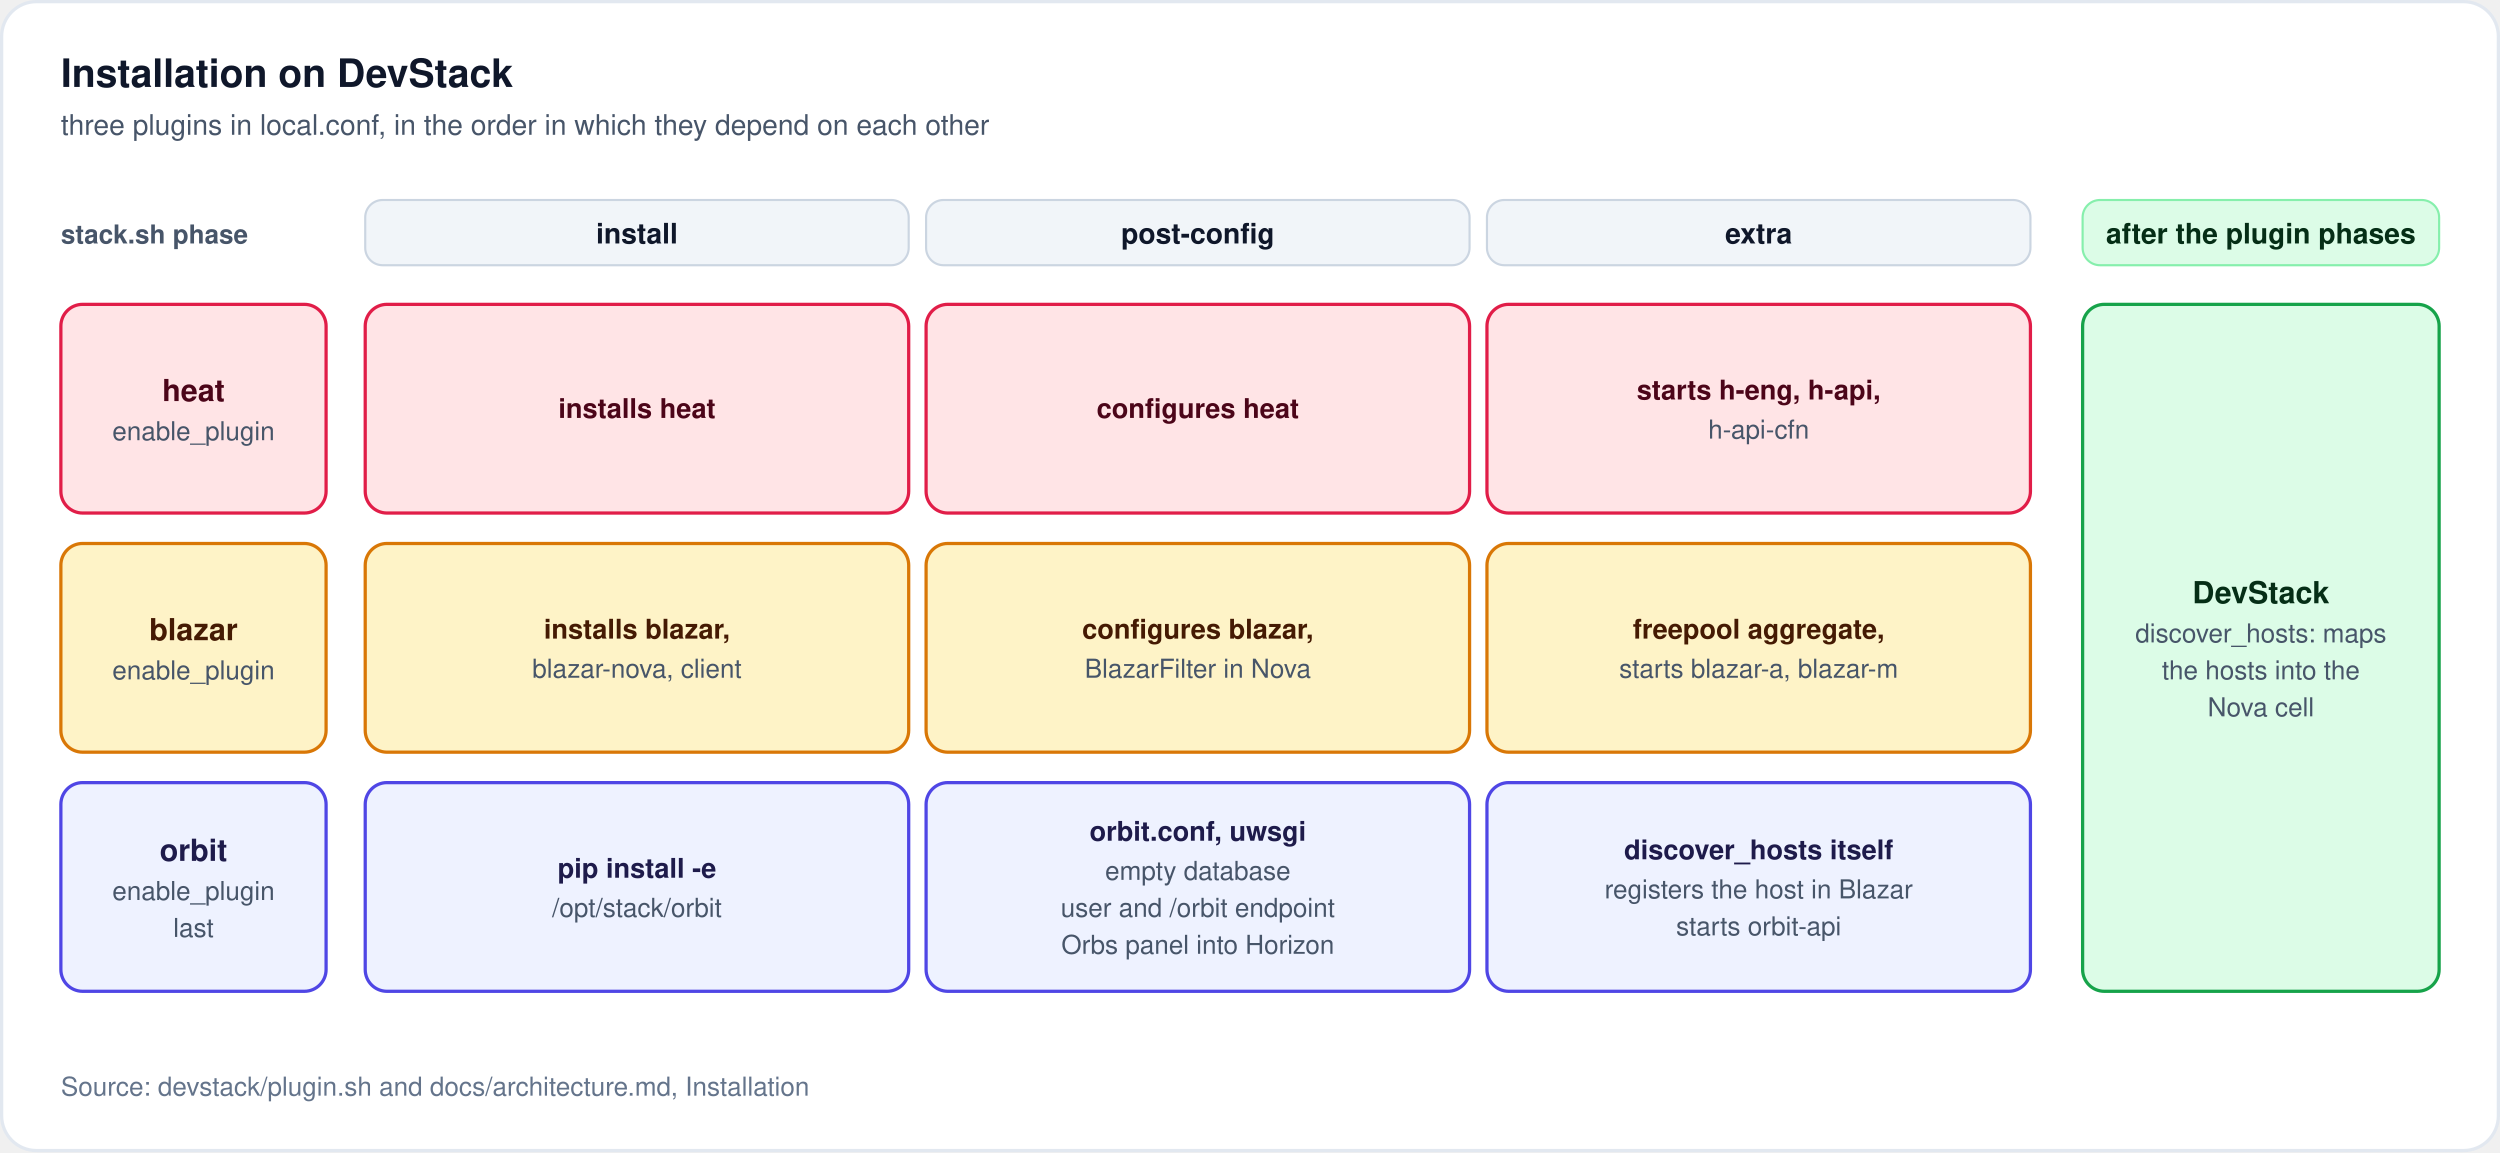
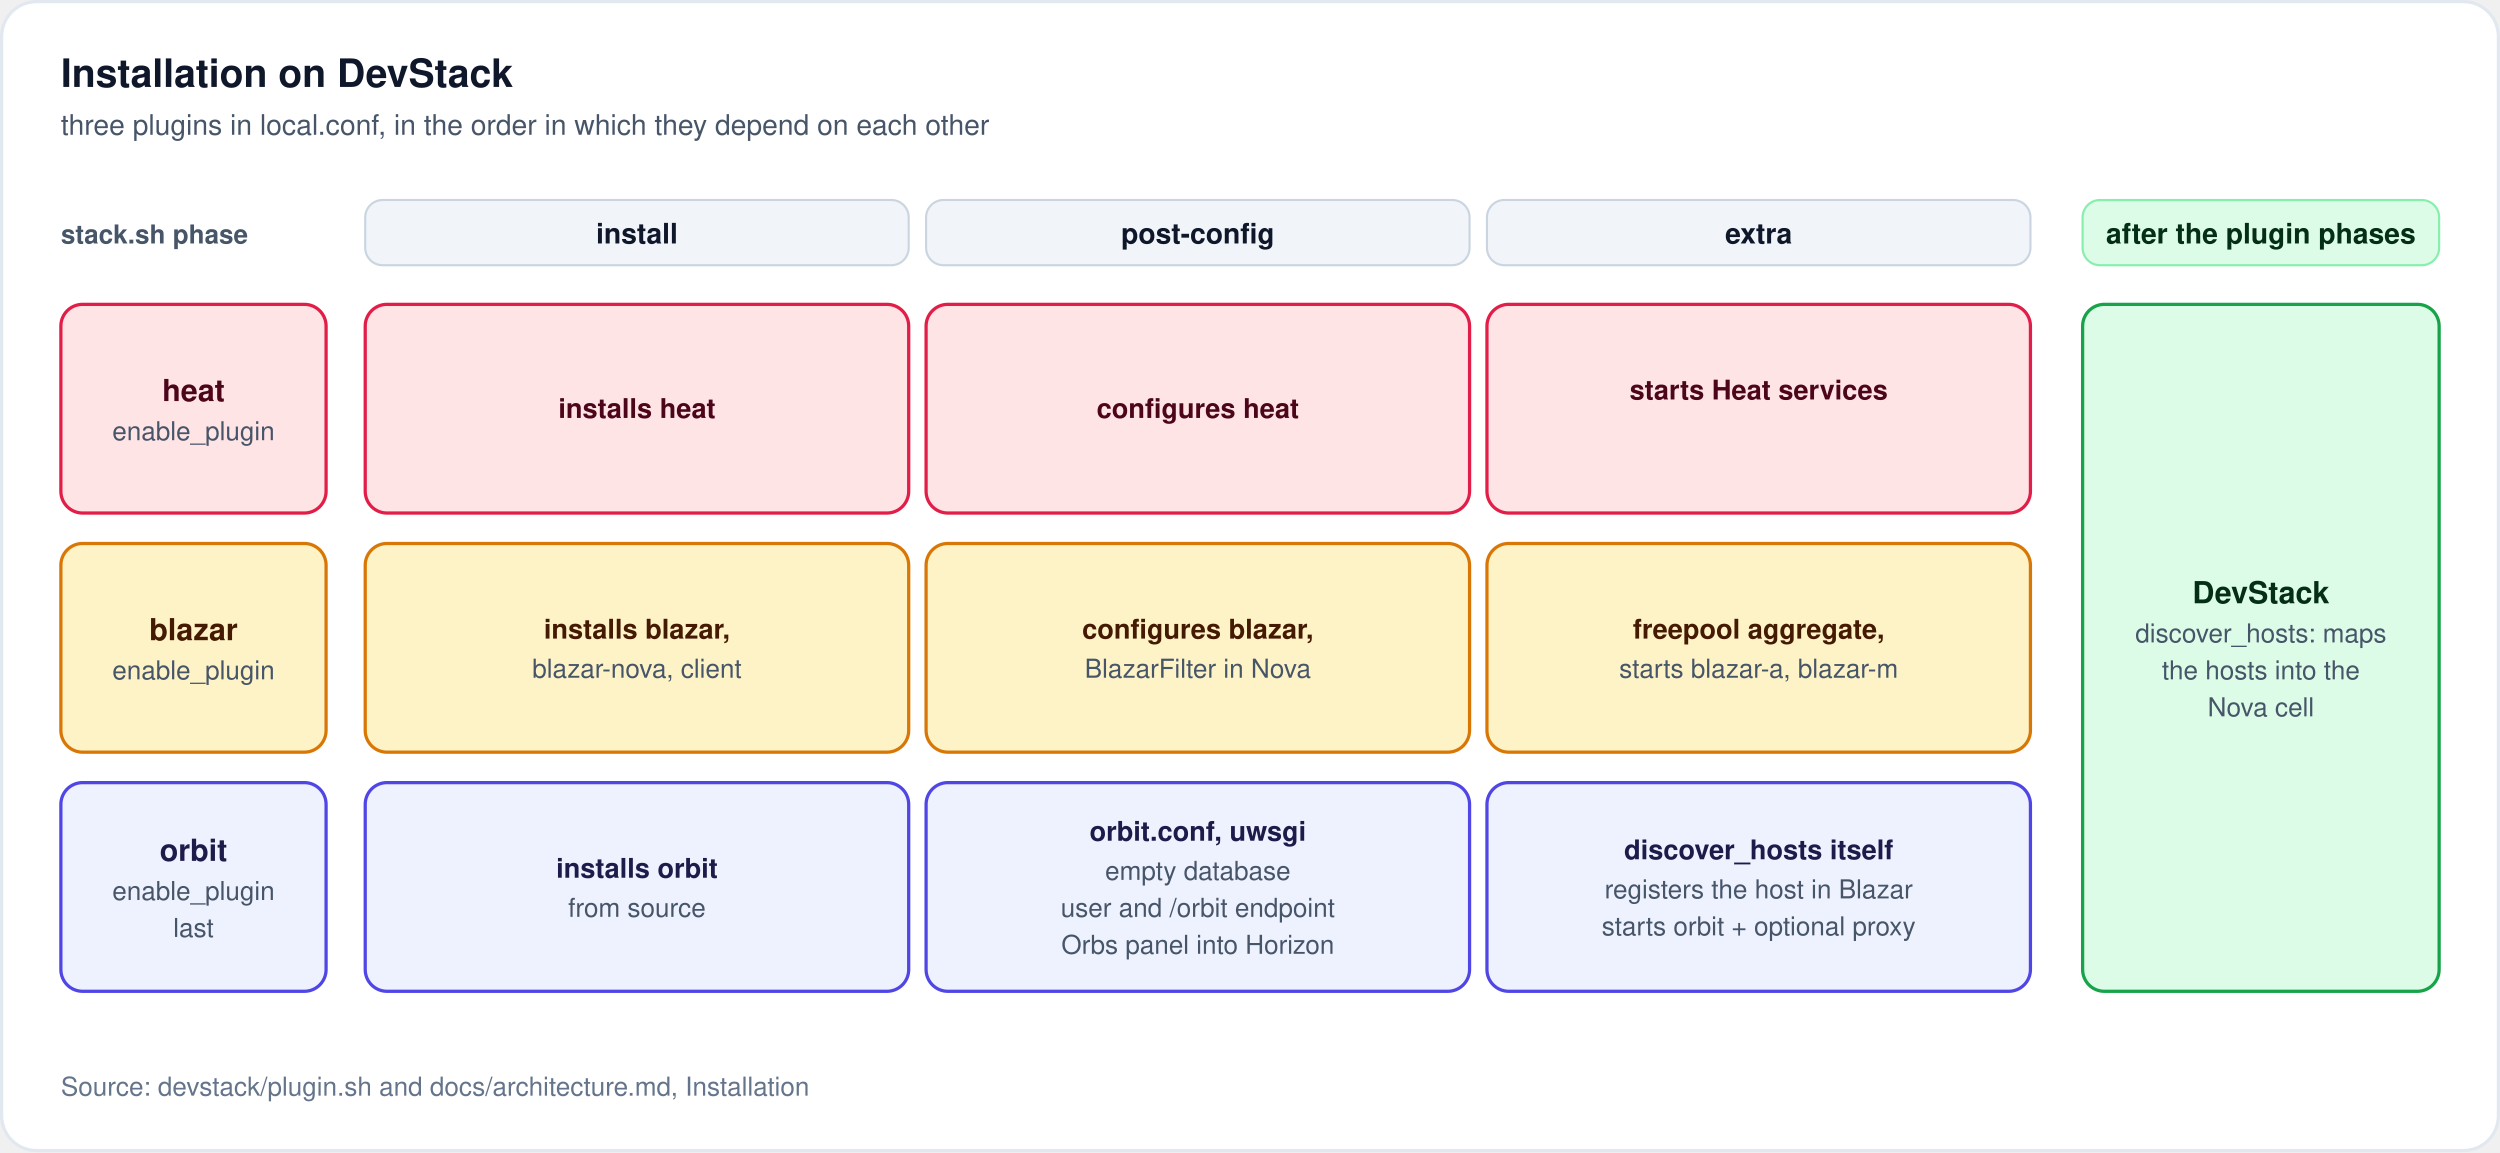
<svg xmlns="http://www.w3.org/2000/svg" width="1150" height="530" viewBox="0 0 1150 530" role="img" aria-label="Installation with DevStack: what each plugin does in each phase">
  <defs />
  <rect x="0.75" y="0.75" width="1148.5" height="528.5" rx="16" fill="#ffffff" stroke="#e2e8f0" stroke-width="1.5" />
  <text x="28" y="40" font-family="-apple-system, BlinkMacSystemFont, 'Segoe UI', Helvetica, Arial, sans-serif" font-size="18" font-weight="700" fill="#0f172a">Installation on DevStack</text>
  <text x="28" y="62" font-family="-apple-system, BlinkMacSystemFont, 'Segoe UI', Helvetica, Arial, sans-serif" font-size="13" fill="#475569">three plugins in local.conf, in the order in which they depend on each other</text>
  <rect x="168" y="92" width="250" height="30" rx="8" fill="#f1f5f9" stroke="#cbd5e1" stroke-width="1" />
  <text x="293.0" y="112" font-family="-apple-system, BlinkMacSystemFont, 'Segoe UI', Helvetica, Arial, sans-serif" font-size="13" font-weight="700" text-anchor="middle" fill="#0f172a">install</text>
  <rect x="426" y="92" width="250" height="30" rx="8" fill="#f1f5f9" stroke="#cbd5e1" stroke-width="1" />
  <text x="551.0" y="112" font-family="-apple-system, BlinkMacSystemFont, 'Segoe UI', Helvetica, Arial, sans-serif" font-size="13" font-weight="700" text-anchor="middle" fill="#0f172a">post-config</text>
  <rect x="684" y="92" width="250" height="30" rx="8" fill="#f1f5f9" stroke="#cbd5e1" stroke-width="1" />
  <text x="809.0" y="112" font-family="-apple-system, BlinkMacSystemFont, 'Segoe UI', Helvetica, Arial, sans-serif" font-size="13" font-weight="700" text-anchor="middle" fill="#0f172a">extra</text>
  <rect x="958" y="92" width="164" height="30" rx="8" fill="#dcfce7" stroke="#86efac" stroke-width="1" />
  <text x="1040.0" y="112" font-family="-apple-system, BlinkMacSystemFont, 'Segoe UI', Helvetica, Arial, sans-serif" font-size="13" font-weight="700" text-anchor="middle" fill="#052e16">after the plugin phases</text>
  <text x="28" y="112" font-family="-apple-system, BlinkMacSystemFont, 'Segoe UI', Helvetica, Arial, sans-serif" font-size="12" font-weight="600" text-anchor="start" fill="#475569">stack.sh phase</text>
  <rect x="28" y="140" width="122" height="96" rx="10" fill="#ffe4e6" stroke="#e11d48" stroke-width="1.5" />
  <text x="89.0" y="184.5" font-family="-apple-system, BlinkMacSystemFont, 'Segoe UI', Helvetica, Arial, sans-serif" font-size="14" font-weight="600" text-anchor="middle" fill="#4c0519">heat</text>
  <text x="89.0" y="202.5" font-family="-apple-system, BlinkMacSystemFont, 'Segoe UI', Helvetica, Arial, sans-serif" font-size="12" font-weight="normal" text-anchor="middle" fill="#475569">enable_plugin</text>
  <rect x="168" y="140" width="250" height="96" rx="10" fill="#ffe4e6" stroke="#e11d48" stroke-width="1.5" />
  <text x="293.0" y="192.25" font-family="-apple-system, BlinkMacSystemFont, 'Segoe UI', Helvetica, Arial, sans-serif" font-size="12.5" font-weight="600" text-anchor="middle" fill="#4c0519">installs heat</text>
  <rect x="426" y="140" width="250" height="96" rx="10" fill="#ffe4e6" stroke="#e11d48" stroke-width="1.5" />
  <text x="551.0" y="192.25" font-family="-apple-system, BlinkMacSystemFont, 'Segoe UI', Helvetica, Arial, sans-serif" font-size="12.5" font-weight="600" text-anchor="middle" fill="#4c0519">configures heat</text>
  <rect x="684" y="140" width="250" height="96" rx="10" fill="#ffe4e6" stroke="#e11d48" stroke-width="1.5" />
-   <text x="809.0" y="183.75" font-family="-apple-system, BlinkMacSystemFont, 'Segoe UI', Helvetica, Arial, sans-serif" font-size="12.5" font-weight="600" text-anchor="middle" fill="#4c0519">starts h-eng, h-api,</text>
-   <text x="809.0" y="201.75" font-family="-apple-system, BlinkMacSystemFont, 'Segoe UI', Helvetica, Arial, sans-serif" font-size="12" font-weight="normal" text-anchor="middle" fill="#475569">h-api-cfn</text>
+   <text x="809.0" y="183.75" font-family="-apple-system, BlinkMacSystemFont, 'Segoe UI', Helvetica, Arial, sans-serif" font-size="12.5" font-weight="600" text-anchor="middle" fill="#4c0519">starts Heat services</text>
+   <text x="809.0" y="201.75" font-family="-apple-system, BlinkMacSystemFont, 'Segoe UI', Helvetica, Arial, sans-serif" font-size="12" font-weight="normal" text-anchor="middle" fill="#475569" />
  <rect x="28" y="250" width="122" height="96" rx="10" fill="#fef3c7" stroke="#d97706" stroke-width="1.5" />
  <text x="89.0" y="294.5" font-family="-apple-system, BlinkMacSystemFont, 'Segoe UI', Helvetica, Arial, sans-serif" font-size="14" font-weight="600" text-anchor="middle" fill="#451a03">blazar</text>
  <text x="89.0" y="312.5" font-family="-apple-system, BlinkMacSystemFont, 'Segoe UI', Helvetica, Arial, sans-serif" font-size="12" font-weight="normal" text-anchor="middle" fill="#475569">enable_plugin</text>
  <rect x="168" y="250" width="250" height="96" rx="10" fill="#fef3c7" stroke="#d97706" stroke-width="1.5" />
  <text x="293.0" y="293.75" font-family="-apple-system, BlinkMacSystemFont, 'Segoe UI', Helvetica, Arial, sans-serif" font-size="12.5" font-weight="600" text-anchor="middle" fill="#451a03">installs blazar,</text>
  <text x="293.0" y="311.75" font-family="-apple-system, BlinkMacSystemFont, 'Segoe UI', Helvetica, Arial, sans-serif" font-size="12" font-weight="normal" text-anchor="middle" fill="#475569">blazar-nova, client</text>
  <rect x="426" y="250" width="250" height="96" rx="10" fill="#fef3c7" stroke="#d97706" stroke-width="1.5" />
  <text x="551.0" y="293.75" font-family="-apple-system, BlinkMacSystemFont, 'Segoe UI', Helvetica, Arial, sans-serif" font-size="12.5" font-weight="600" text-anchor="middle" fill="#451a03">configures blazar,</text>
  <text x="551.0" y="311.75" font-family="-apple-system, BlinkMacSystemFont, 'Segoe UI', Helvetica, Arial, sans-serif" font-size="12" font-weight="normal" text-anchor="middle" fill="#475569">BlazarFilter in Nova</text>
  <rect x="684" y="250" width="250" height="96" rx="10" fill="#fef3c7" stroke="#d97706" stroke-width="1.5" />
  <text x="809.0" y="293.75" font-family="-apple-system, BlinkMacSystemFont, 'Segoe UI', Helvetica, Arial, sans-serif" font-size="12.5" font-weight="600" text-anchor="middle" fill="#451a03">freepool aggregate,</text>
  <text x="809.0" y="311.75" font-family="-apple-system, BlinkMacSystemFont, 'Segoe UI', Helvetica, Arial, sans-serif" font-size="12" font-weight="normal" text-anchor="middle" fill="#475569">starts blazar-a, blazar-m</text>
  <rect x="28" y="360" width="122" height="96" rx="10" fill="#eef2ff" stroke="#4f46e5" stroke-width="1.5" />
  <text x="89.0" y="396.0" font-family="-apple-system, BlinkMacSystemFont, 'Segoe UI', Helvetica, Arial, sans-serif" font-size="14" font-weight="600" text-anchor="middle" fill="#1e1b4b">orbit</text>
  <text x="89.0" y="414.0" font-family="-apple-system, BlinkMacSystemFont, 'Segoe UI', Helvetica, Arial, sans-serif" font-size="12" font-weight="normal" text-anchor="middle" fill="#475569">enable_plugin</text>
  <text x="89.0" y="431.0" font-family="-apple-system, BlinkMacSystemFont, 'Segoe UI', Helvetica, Arial, sans-serif" font-size="12" font-weight="normal" text-anchor="middle" fill="#475569">last</text>
  <rect x="168" y="360" width="250" height="96" rx="10" fill="#eef2ff" stroke="#4f46e5" stroke-width="1.5" />
-   <text x="293.0" y="403.75" font-family="-apple-system, BlinkMacSystemFont, 'Segoe UI', Helvetica, Arial, sans-serif" font-size="12.5" font-weight="600" text-anchor="middle" fill="#1e1b4b">pip install -e</text>
-   <text x="293.0" y="421.75" font-family="-apple-system, BlinkMacSystemFont, 'Segoe UI', Helvetica, Arial, sans-serif" font-size="12" font-weight="normal" text-anchor="middle" fill="#475569">/opt/stack/orbit</text>
+   <text x="293.0" y="403.75" font-family="-apple-system, BlinkMacSystemFont, 'Segoe UI', Helvetica, Arial, sans-serif" font-size="12.5" font-weight="600" text-anchor="middle" fill="#1e1b4b">installs orbit</text>
+   <text x="293.0" y="421.75" font-family="-apple-system, BlinkMacSystemFont, 'Segoe UI', Helvetica, Arial, sans-serif" font-size="12" font-weight="normal" text-anchor="middle" fill="#475569">from source</text>
  <rect x="426" y="360" width="250" height="96" rx="10" fill="#eef2ff" stroke="#4f46e5" stroke-width="1.5" />
  <text x="551.0" y="386.75" font-family="-apple-system, BlinkMacSystemFont, 'Segoe UI', Helvetica, Arial, sans-serif" font-size="12.5" font-weight="600" text-anchor="middle" fill="#1e1b4b">orbit.conf, uwsgi</text>
  <text x="551.0" y="404.75" font-family="-apple-system, BlinkMacSystemFont, 'Segoe UI', Helvetica, Arial, sans-serif" font-size="12" font-weight="normal" text-anchor="middle" fill="#475569">empty database</text>
  <text x="551.0" y="421.75" font-family="-apple-system, BlinkMacSystemFont, 'Segoe UI', Helvetica, Arial, sans-serif" font-size="12" font-weight="normal" text-anchor="middle" fill="#475569">user and /orbit endpoint</text>
  <text x="551.0" y="438.75" font-family="-apple-system, BlinkMacSystemFont, 'Segoe UI', Helvetica, Arial, sans-serif" font-size="12" font-weight="normal" text-anchor="middle" fill="#475569">Orbs panel into Horizon</text>
  <rect x="684" y="360" width="250" height="96" rx="10" fill="#eef2ff" stroke="#4f46e5" stroke-width="1.5" />
  <text x="809.0" y="395.25" font-family="-apple-system, BlinkMacSystemFont, 'Segoe UI', Helvetica, Arial, sans-serif" font-size="12.5" font-weight="600" text-anchor="middle" fill="#1e1b4b">discover_hosts itself</text>
  <text x="809.0" y="413.25" font-family="-apple-system, BlinkMacSystemFont, 'Segoe UI', Helvetica, Arial, sans-serif" font-size="12" font-weight="normal" text-anchor="middle" fill="#475569">registers the host in Blazar</text>
-   <text x="809.0" y="430.25" font-family="-apple-system, BlinkMacSystemFont, 'Segoe UI', Helvetica, Arial, sans-serif" font-size="12" font-weight="normal" text-anchor="middle" fill="#475569">starts orbit-api</text>
+   <text x="809.0" y="430.25" font-family="-apple-system, BlinkMacSystemFont, 'Segoe UI', Helvetica, Arial, sans-serif" font-size="12" font-weight="normal" text-anchor="middle" fill="#475569">starts orbit + optional proxy</text>
  <rect x="958" y="140" width="164" height="316" rx="10" fill="#dcfce7" stroke="#16a34a" stroke-width="1.5" />
  <text x="1040.0" y="277.5" font-family="-apple-system, BlinkMacSystemFont, 'Segoe UI', Helvetica, Arial, sans-serif" font-size="14" font-weight="600" text-anchor="middle" fill="#052e16">DevStack</text>
  <text x="1040.0" y="295.5" font-family="-apple-system, BlinkMacSystemFont, 'Segoe UI', Helvetica, Arial, sans-serif" font-size="12" font-weight="normal" text-anchor="middle" fill="#475569">discover_hosts: maps</text>
  <text x="1040.0" y="312.5" font-family="-apple-system, BlinkMacSystemFont, 'Segoe UI', Helvetica, Arial, sans-serif" font-size="12" font-weight="normal" text-anchor="middle" fill="#475569">the hosts into the</text>
  <text x="1040.0" y="329.5" font-family="-apple-system, BlinkMacSystemFont, 'Segoe UI', Helvetica, Arial, sans-serif" font-size="12" font-weight="normal" text-anchor="middle" fill="#475569">Nova cell</text>
  <text x="28" y="504" font-family="-apple-system, BlinkMacSystemFont, 'Segoe UI', Helvetica, Arial, sans-serif" font-size="12" font-weight="normal" text-anchor="start" fill="#64748b">Source: devstack/plugin.sh and docs/architecture.md, Installation</text>
</svg>
